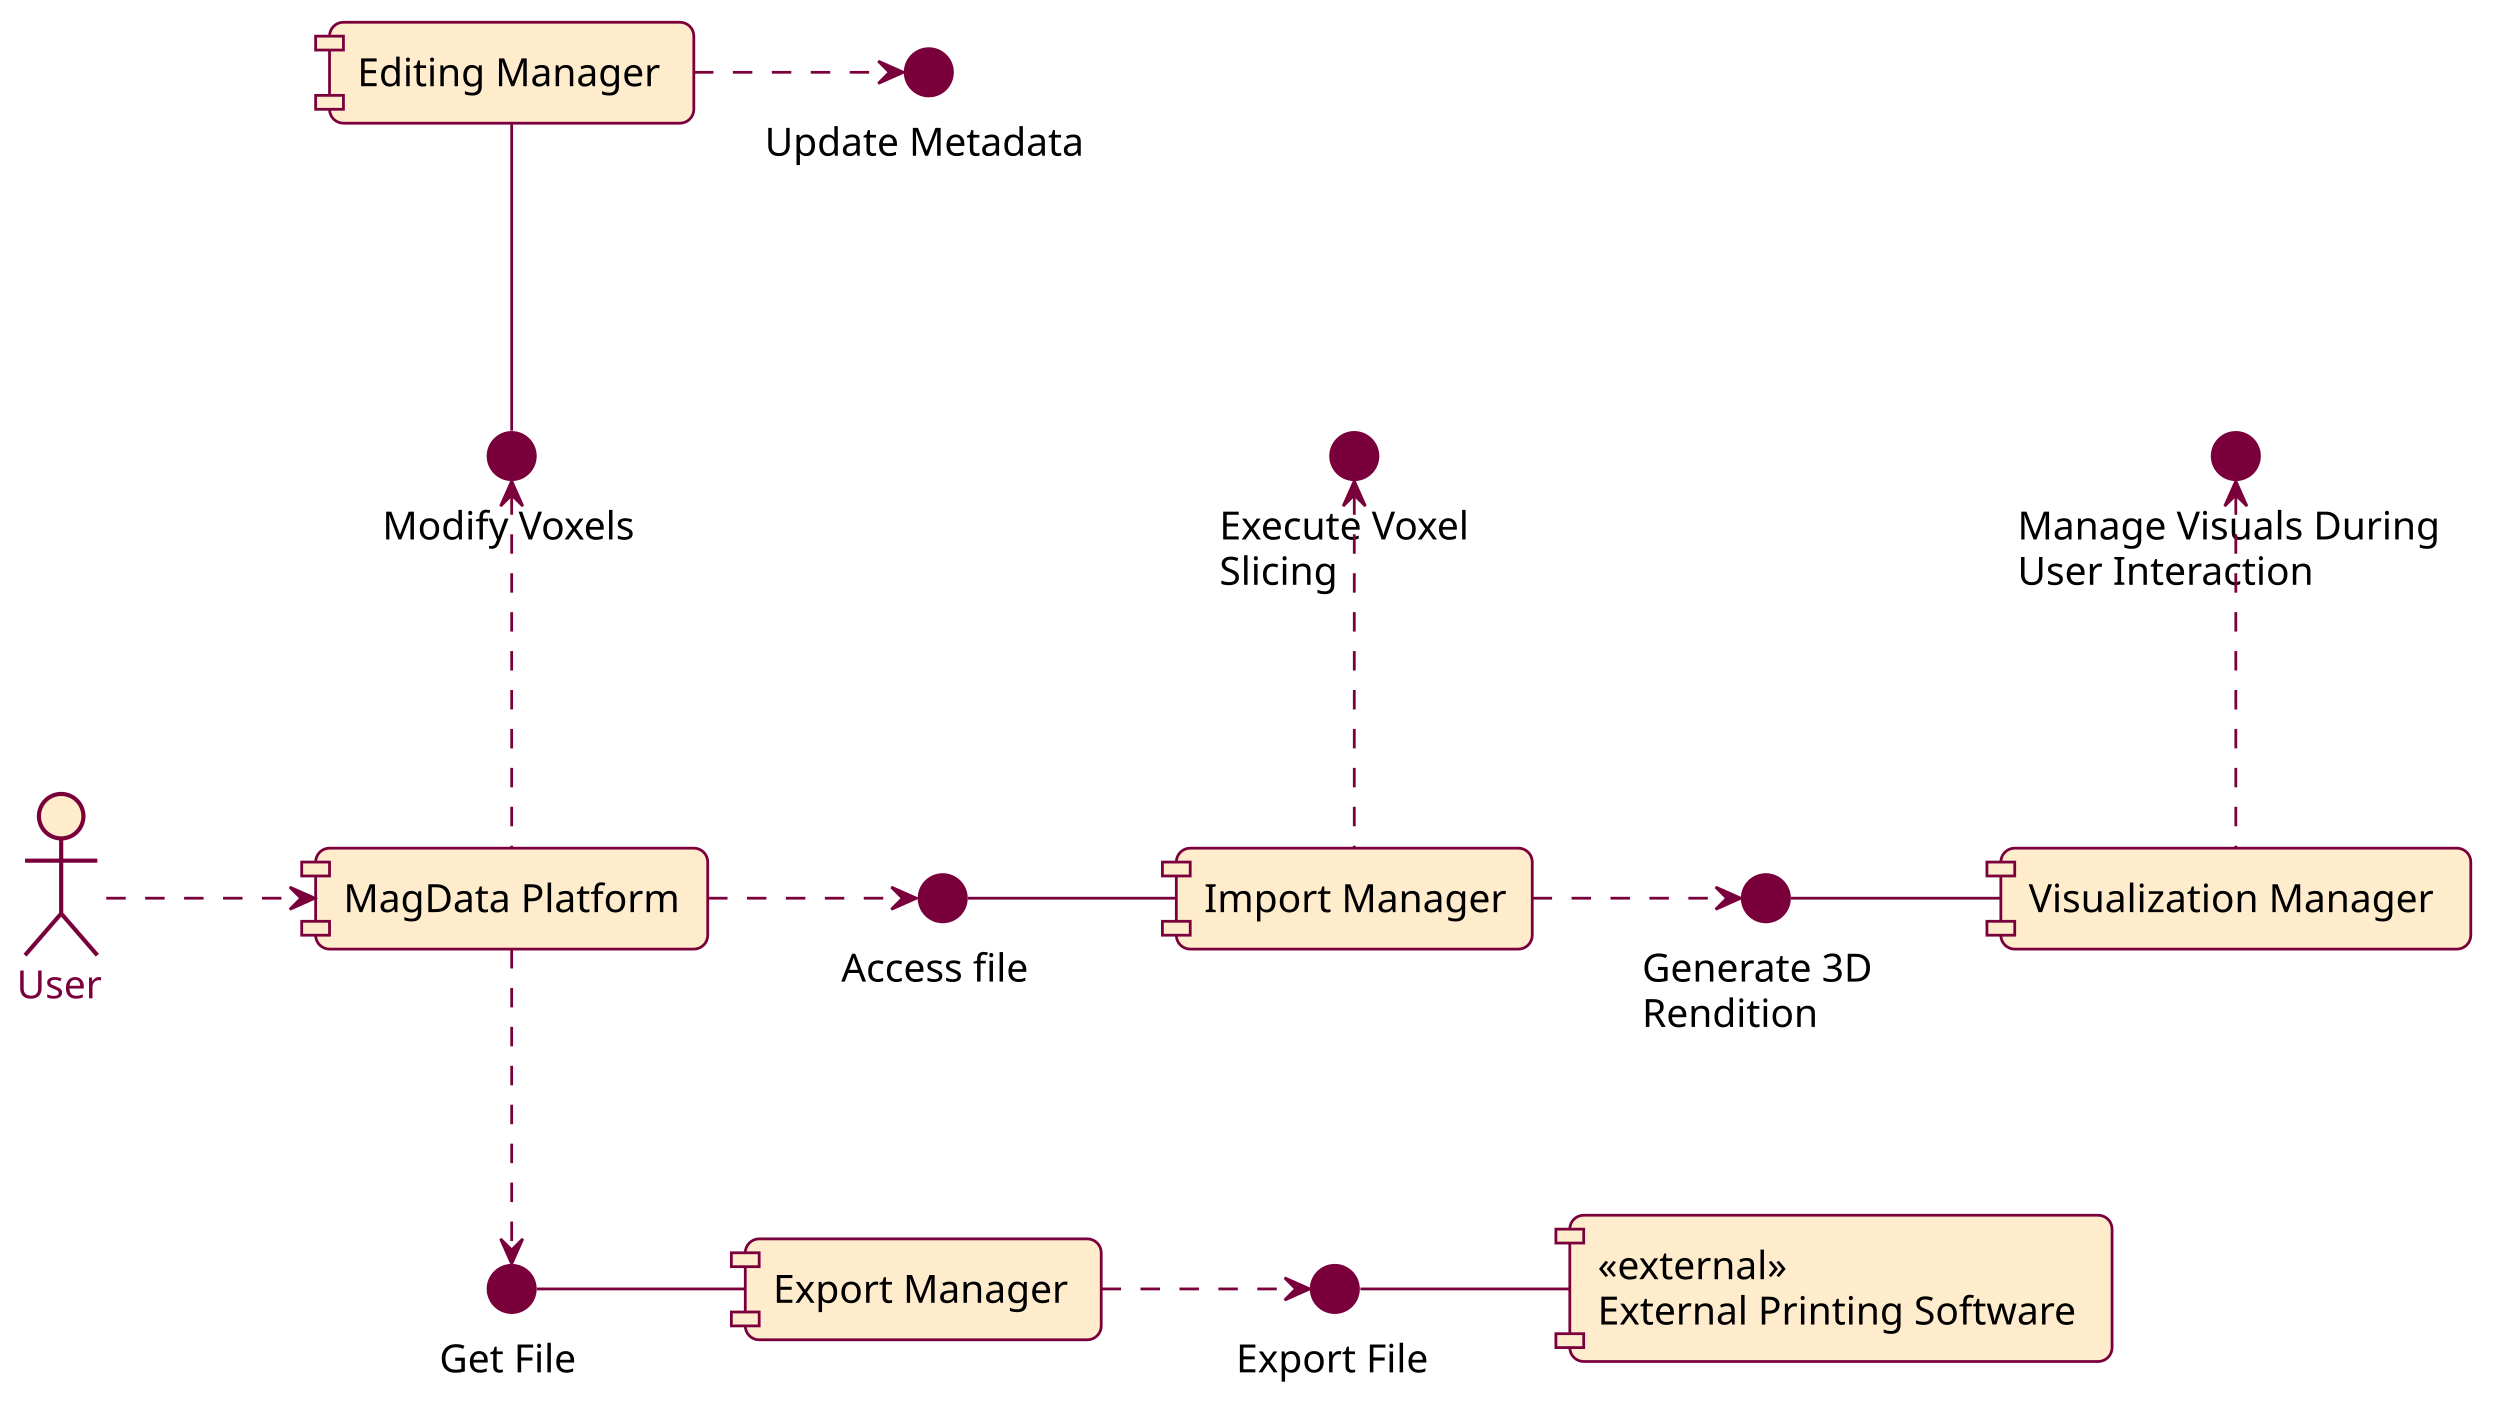
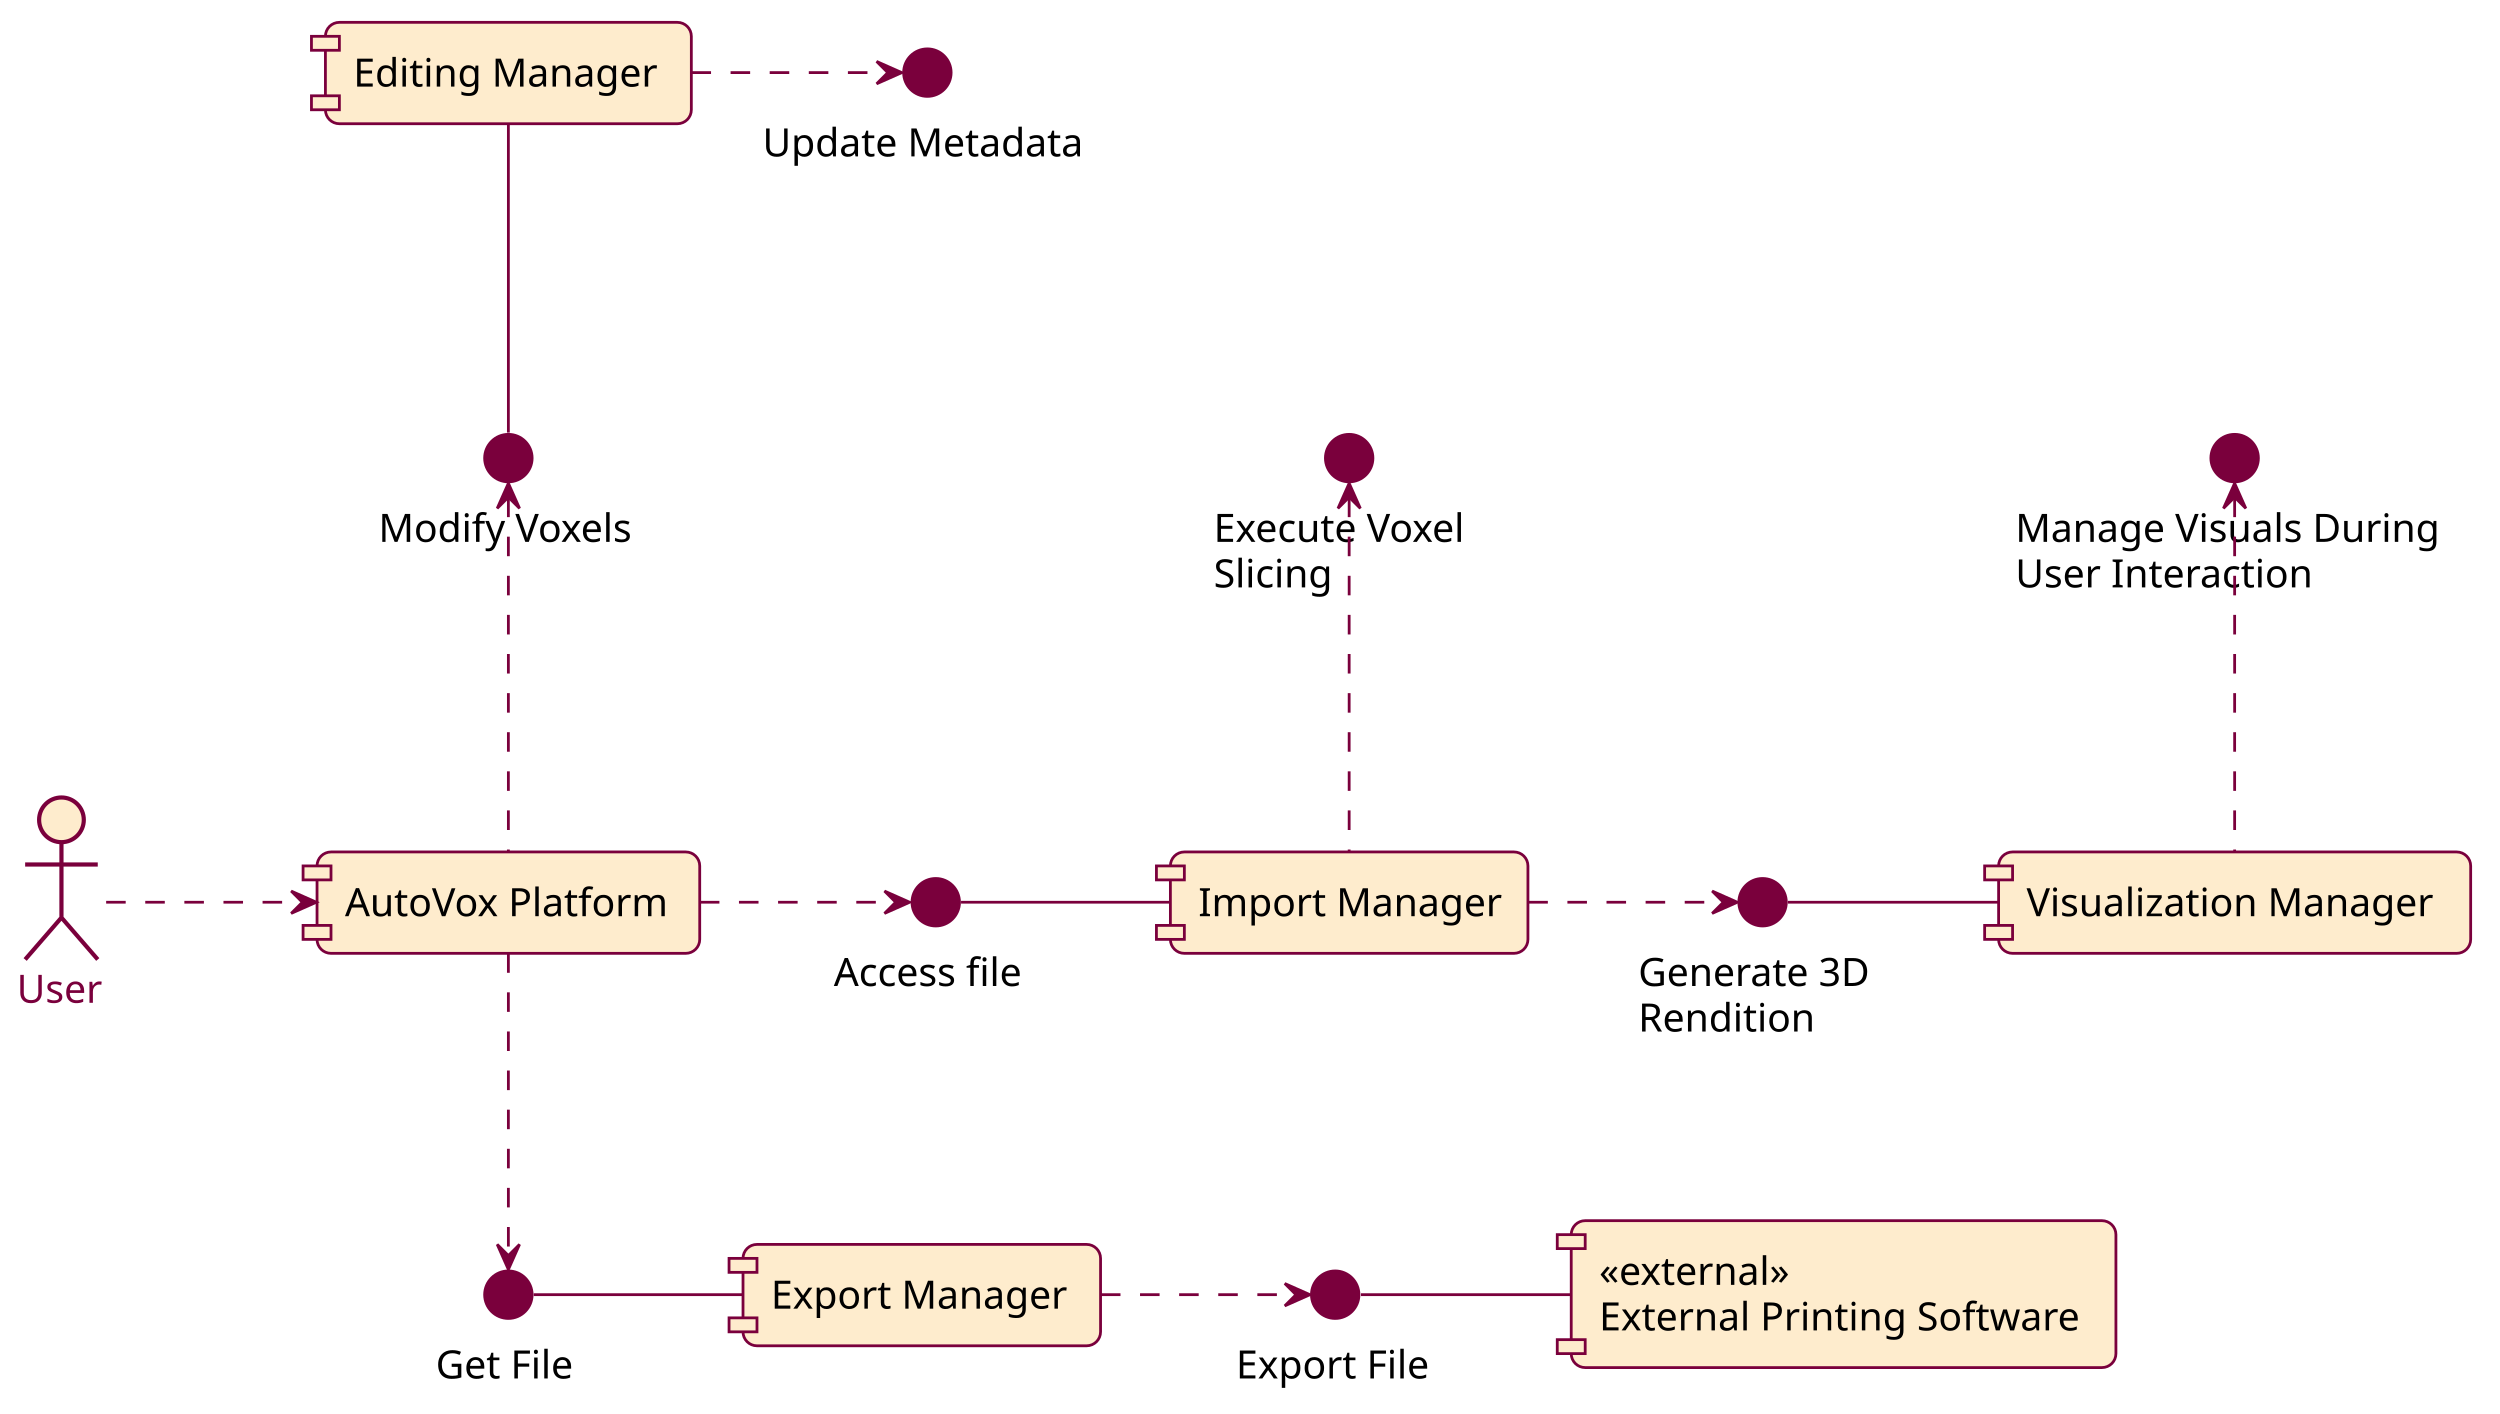
- <svg xmlns="http://www.w3.org/2000/svg" contentScriptType="application/ecmascript" contentStyleType="text/css" height="506px" preserveAspectRatio="none" style="width:899px;height:506px;" version="1.1" viewBox="0 0 899 506" width="899px" zoomAndPan="magnify">
+ <svg xmlns="http://www.w3.org/2000/svg" contentScriptType="application/ecmascript" contentStyleType="text/css" height="506px" preserveAspectRatio="none" style="width:895px;height:506px;" version="1.1" viewBox="0 0 895 506" width="895px" zoomAndPan="magnify">
  <defs />
  <g>
-     <rect fill="#FEECCD" height="36.297" rx="5" ry="5" style="stroke: #7A003C; stroke-width: 1.0;" width="141" x="113.5" y="305" />
+     <rect fill="#FEECCD" height="36.297" rx="5" ry="5" style="stroke: #7A003C; stroke-width: 1.0;" width="137" x="113.5" y="305" />
    <rect fill="#FEECCD" height="5" style="stroke: #7A003C; stroke-width: 1.0;" width="10" x="108.5" y="310" />
    <rect fill="#FEECCD" height="5" style="stroke: #7A003C; stroke-width: 1.0;" width="10" x="108.5" y="331.297" />
-     <text fill="#000000" font-family="sans-serif" font-size="14" lengthAdjust="spacingAndGlyphs" textLength="121" x="123.5" y="327.995">MagData Platform</text>
-     <rect fill="#FEECCD" height="36.297" rx="5" ry="5" style="stroke: #7A003C; stroke-width: 1.0;" width="128" x="423" y="305" />
-     <rect fill="#FEECCD" height="5" style="stroke: #7A003C; stroke-width: 1.0;" width="10" x="418" y="310" />
-     <rect fill="#FEECCD" height="5" style="stroke: #7A003C; stroke-width: 1.0;" width="10" x="418" y="331.297" />
-     <text fill="#000000" font-family="sans-serif" font-size="14" lengthAdjust="spacingAndGlyphs" textLength="108" x="433" y="327.995">Import Manager</text>
-     <rect fill="#FEECCD" height="36.297" rx="5" ry="5" style="stroke: #7A003C; stroke-width: 1.0;" width="169" x="719.5" y="305" />
-     <rect fill="#FEECCD" height="5" style="stroke: #7A003C; stroke-width: 1.0;" width="10" x="714.5" y="310" />
-     <rect fill="#FEECCD" height="5" style="stroke: #7A003C; stroke-width: 1.0;" width="10" x="714.5" y="331.297" />
-     <text fill="#000000" font-family="sans-serif" font-size="14" lengthAdjust="spacingAndGlyphs" textLength="149" x="729.5" y="327.995">Visualization Manager</text>
-     <rect fill="#FEECCD" height="36.297" rx="5" ry="5" style="stroke: #7A003C; stroke-width: 1.0;" width="131" x="118.5" y="8" />
-     <rect fill="#FEECCD" height="5" style="stroke: #7A003C; stroke-width: 1.0;" width="10" x="113.5" y="13" />
-     <rect fill="#FEECCD" height="5" style="stroke: #7A003C; stroke-width: 1.0;" width="10" x="113.5" y="34.297" />
-     <text fill="#000000" font-family="sans-serif" font-size="14" lengthAdjust="spacingAndGlyphs" textLength="111" x="128.5" y="30.995">Editing Manager</text>
-     <rect fill="#FEECCD" height="36.297" rx="5" ry="5" style="stroke: #7A003C; stroke-width: 1.0;" width="128" x="268" y="445.5" />
-     <rect fill="#FEECCD" height="5" style="stroke: #7A003C; stroke-width: 1.0;" width="10" x="263" y="450.5" />
-     <rect fill="#FEECCD" height="5" style="stroke: #7A003C; stroke-width: 1.0;" width="10" x="263" y="471.797" />
-     <text fill="#000000" font-family="sans-serif" font-size="14" lengthAdjust="spacingAndGlyphs" textLength="108" x="278" y="468.495">Export Manager</text>
-     <rect fill="#FEECCD" height="52.594" rx="5" ry="5" style="stroke: #7A003C; stroke-width: 1.0;" width="195" x="564.5" y="437" />
-     <rect fill="#FEECCD" height="5" style="stroke: #7A003C; stroke-width: 1.0;" width="10" x="559.5" y="442" />
-     <rect fill="#FEECCD" height="5" style="stroke: #7A003C; stroke-width: 1.0;" width="10" x="559.5" y="479.594" />
-     <text fill="#000000" font-family="sans-serif" font-size="14" lengthAdjust="spacingAndGlyphs" textLength="73" x="574.5" y="459.995">«external»</text>
-     <text fill="#000000" font-family="sans-serif" font-size="14" lengthAdjust="spacingAndGlyphs" textLength="175" x="574.5" y="476.292">External Printing Software</text>
-     <ellipse cx="339" cy="323" fill="#7A003C" rx="8" ry="8" style="stroke: #7A003C; stroke-width: 2.0;" />
-     <text fill="#000000" font-family="sans-serif" font-size="14" lengthAdjust="spacingAndGlyphs" textLength="73" x="302.5" y="352.995">Access file</text>
-     <ellipse cx="487" cy="164" fill="#7A003C" rx="8" ry="8" style="stroke: #7A003C; stroke-width: 2.0;" />
-     <text fill="#000000" font-family="sans-serif" font-size="14" lengthAdjust="spacingAndGlyphs" textLength="97" x="438.5" y="193.995">Execute Voxel</text>
-     <text fill="#000000" font-family="sans-serif" font-size="14" lengthAdjust="spacingAndGlyphs" textLength="44" x="438.5" y="210.292">Slicing</text>
-     <ellipse cx="635" cy="323" fill="#7A003C" rx="8" ry="8" style="stroke: #7A003C; stroke-width: 2.0;" />
-     <text fill="#000000" font-family="sans-serif" font-size="14" lengthAdjust="spacingAndGlyphs" textLength="89" x="590.5" y="352.995">Generate 3D</text>
-     <text fill="#000000" font-family="sans-serif" font-size="14" lengthAdjust="spacingAndGlyphs" textLength="66" x="590.5" y="369.292">Rendition</text>
-     <ellipse cx="804" cy="164" fill="#7A003C" rx="8" ry="8" style="stroke: #7A003C; stroke-width: 2.0;" />
-     <text fill="#000000" font-family="sans-serif" font-size="14" lengthAdjust="spacingAndGlyphs" textLength="157" x="725.5" y="193.995">Manage Visuals During</text>
-     <text fill="#000000" font-family="sans-serif" font-size="14" lengthAdjust="spacingAndGlyphs" textLength="109" x="725.5" y="210.292">User Interaction</text>
-     <ellipse cx="184" cy="164" fill="#7A003C" rx="8" ry="8" style="stroke: #7A003C; stroke-width: 2.0;" />
-     <text fill="#000000" font-family="sans-serif" font-size="14" lengthAdjust="spacingAndGlyphs" textLength="93" x="137.5" y="193.995">Modify Voxels</text>
-     <ellipse cx="334" cy="26" fill="#7A003C" rx="8" ry="8" style="stroke: #7A003C; stroke-width: 2.0;" />
-     <text fill="#000000" font-family="sans-serif" font-size="14" lengthAdjust="spacingAndGlyphs" textLength="118" x="275" y="55.995">Update Metadata</text>
-     <ellipse cx="184" cy="463.5" fill="#7A003C" rx="8" ry="8" style="stroke: #7A003C; stroke-width: 2.0;" />
-     <text fill="#000000" font-family="sans-serif" font-size="14" lengthAdjust="spacingAndGlyphs" textLength="52" x="158" y="493.495">Get File</text>
-     <ellipse cx="480" cy="463.5" fill="#7A003C" rx="8" ry="8" style="stroke: #7A003C; stroke-width: 2.0;" />
-     <text fill="#000000" font-family="sans-serif" font-size="14" lengthAdjust="spacingAndGlyphs" textLength="71" x="444.5" y="493.495">Export File</text>
+     <text fill="#000000" font-family="sans-serif" font-size="14" lengthAdjust="spacingAndGlyphs" textLength="117" x="123.5" y="327.995">AutoVox Platform</text>
+     <rect fill="#FEECCD" height="36.297" rx="5" ry="5" style="stroke: #7A003C; stroke-width: 1.0;" width="128" x="419" y="305" />
+     <rect fill="#FEECCD" height="5" style="stroke: #7A003C; stroke-width: 1.0;" width="10" x="414" y="310" />
+     <rect fill="#FEECCD" height="5" style="stroke: #7A003C; stroke-width: 1.0;" width="10" x="414" y="331.297" />
+     <text fill="#000000" font-family="sans-serif" font-size="14" lengthAdjust="spacingAndGlyphs" textLength="108" x="429" y="327.995">Import Manager</text>
+     <rect fill="#FEECCD" height="36.297" rx="5" ry="5" style="stroke: #7A003C; stroke-width: 1.0;" width="169" x="715.5" y="305" />
+     <rect fill="#FEECCD" height="5" style="stroke: #7A003C; stroke-width: 1.0;" width="10" x="710.5" y="310" />
+     <rect fill="#FEECCD" height="5" style="stroke: #7A003C; stroke-width: 1.0;" width="10" x="710.5" y="331.297" />
+     <text fill="#000000" font-family="sans-serif" font-size="14" lengthAdjust="spacingAndGlyphs" textLength="149" x="725.5" y="327.995">Visualization Manager</text>
+     <rect fill="#FEECCD" height="36.297" rx="5" ry="5" style="stroke: #7A003C; stroke-width: 1.0;" width="131" x="116.5" y="8" />
+     <rect fill="#FEECCD" height="5" style="stroke: #7A003C; stroke-width: 1.0;" width="10" x="111.5" y="13" />
+     <rect fill="#FEECCD" height="5" style="stroke: #7A003C; stroke-width: 1.0;" width="10" x="111.5" y="34.297" />
+     <text fill="#000000" font-family="sans-serif" font-size="14" lengthAdjust="spacingAndGlyphs" textLength="111" x="126.5" y="30.995">Editing Manager</text>
+     <rect fill="#FEECCD" height="36.297" rx="5" ry="5" style="stroke: #7A003C; stroke-width: 1.0;" width="128" x="266" y="445.5" />
+     <rect fill="#FEECCD" height="5" style="stroke: #7A003C; stroke-width: 1.0;" width="10" x="261" y="450.5" />
+     <rect fill="#FEECCD" height="5" style="stroke: #7A003C; stroke-width: 1.0;" width="10" x="261" y="471.797" />
+     <text fill="#000000" font-family="sans-serif" font-size="14" lengthAdjust="spacingAndGlyphs" textLength="108" x="276" y="468.495">Export Manager</text>
+     <rect fill="#FEECCD" height="52.594" rx="5" ry="5" style="stroke: #7A003C; stroke-width: 1.0;" width="195" x="562.5" y="437" />
+     <rect fill="#FEECCD" height="5" style="stroke: #7A003C; stroke-width: 1.0;" width="10" x="557.5" y="442" />
+     <rect fill="#FEECCD" height="5" style="stroke: #7A003C; stroke-width: 1.0;" width="10" x="557.5" y="479.594" />
+     <text fill="#000000" font-family="sans-serif" font-size="14" lengthAdjust="spacingAndGlyphs" textLength="73" x="572.5" y="459.995">«external»</text>
+     <text fill="#000000" font-family="sans-serif" font-size="14" lengthAdjust="spacingAndGlyphs" textLength="175" x="572.5" y="476.292">External Printing Software</text>
+     <ellipse cx="335" cy="323" fill="#7A003C" rx="8" ry="8" style="stroke: #7A003C; stroke-width: 2.0;" />
+     <text fill="#000000" font-family="sans-serif" font-size="14" lengthAdjust="spacingAndGlyphs" textLength="73" x="298.5" y="352.995">Access file</text>
+     <ellipse cx="483" cy="164" fill="#7A003C" rx="8" ry="8" style="stroke: #7A003C; stroke-width: 2.0;" />
+     <text fill="#000000" font-family="sans-serif" font-size="14" lengthAdjust="spacingAndGlyphs" textLength="97" x="434.5" y="193.995">Execute Voxel</text>
+     <text fill="#000000" font-family="sans-serif" font-size="14" lengthAdjust="spacingAndGlyphs" textLength="44" x="434.5" y="210.292">Slicing</text>
+     <ellipse cx="631" cy="323" fill="#7A003C" rx="8" ry="8" style="stroke: #7A003C; stroke-width: 2.0;" />
+     <text fill="#000000" font-family="sans-serif" font-size="14" lengthAdjust="spacingAndGlyphs" textLength="89" x="586.5" y="352.995">Generate 3D</text>
+     <text fill="#000000" font-family="sans-serif" font-size="14" lengthAdjust="spacingAndGlyphs" textLength="66" x="586.5" y="369.292">Rendition</text>
+     <ellipse cx="800" cy="164" fill="#7A003C" rx="8" ry="8" style="stroke: #7A003C; stroke-width: 2.0;" />
+     <text fill="#000000" font-family="sans-serif" font-size="14" lengthAdjust="spacingAndGlyphs" textLength="157" x="721.5" y="193.995">Manage Visuals During</text>
+     <text fill="#000000" font-family="sans-serif" font-size="14" lengthAdjust="spacingAndGlyphs" textLength="109" x="721.5" y="210.292">User Interaction</text>
+     <ellipse cx="182" cy="164" fill="#7A003C" rx="8" ry="8" style="stroke: #7A003C; stroke-width: 2.0;" />
+     <text fill="#000000" font-family="sans-serif" font-size="14" lengthAdjust="spacingAndGlyphs" textLength="93" x="135.5" y="193.995">Modify Voxels</text>
+     <ellipse cx="332" cy="26" fill="#7A003C" rx="8" ry="8" style="stroke: #7A003C; stroke-width: 2.0;" />
+     <text fill="#000000" font-family="sans-serif" font-size="14" lengthAdjust="spacingAndGlyphs" textLength="118" x="273" y="55.995">Update Metadata</text>
+     <ellipse cx="182" cy="463.5" fill="#7A003C" rx="8" ry="8" style="stroke: #7A003C; stroke-width: 2.0;" />
+     <text fill="#000000" font-family="sans-serif" font-size="14" lengthAdjust="spacingAndGlyphs" textLength="52" x="156" y="493.495">Get File</text>
+     <ellipse cx="478" cy="463.5" fill="#7A003C" rx="8" ry="8" style="stroke: #7A003C; stroke-width: 2.0;" />
+     <text fill="#000000" font-family="sans-serif" font-size="14" lengthAdjust="spacingAndGlyphs" textLength="71" x="442.5" y="493.495">Export File</text>
    <ellipse cx="22" cy="293.5" fill="#FEECCD" rx="8" ry="8" style="stroke: #7A003C; stroke-width: 1.5;" />
    <path d="M22,301.5 L22,328.5 M9,309.5 L35,309.5 M22,328.5 L9,343.5 M22,328.5 L35,343.5 " fill="none" style="stroke: #7A003C; stroke-width: 1.5;" />
    <text fill="#7A003C" font-family="sans-serif" font-size="14" lengthAdjust="spacingAndGlyphs" textLength="32" x="6" y="358.995">User</text>
-     <path d="M38.2,323 C54.11,323 76,323 76,323 C76,323 92.94,323 107.85,323 " fill="none" id="User-&gt;MP" style="stroke: #7A003C; stroke-width: 1.0; stroke-dasharray: 7.0,7.0;" />
-     <polygon fill="#7A003C" points="113.21,323,104.21,319,108.21,323,104.21,327,113.21,323" style="stroke: #7A003C; stroke-width: 1.0;" />
-     <path d="M184,178.13 C184,206.43 184,273.18 184,304.8 " fill="none" id="Magnetize&lt;-MP" style="stroke: #7A003C; stroke-width: 1.0; stroke-dasharray: 7.0,7.0;" />
-     <polygon fill="#7A003C" points="184,173,180,182,184,178,188,182,184,173" style="stroke: #7A003C; stroke-width: 1.0;" />
-     <path d="M184,44.22 C184,73.82 184,133.21 184,154.86 " fill="none" id="MM-Magnetize" style="stroke: #7A003C; stroke-width: 1.0;" />
-     <path d="M249.55,26 C264.22,26 284,26 284,26 C284,26 304.94,26 319.71,26 " fill="none" id="MM-&gt;Modify" style="stroke: #7A003C; stroke-width: 1.0; stroke-dasharray: 7.0,7.0;" />
-     <polygon fill="#7A003C" points="324.83,26,315.83,22,319.83,26,315.83,30,324.83,26" style="stroke: #7A003C; stroke-width: 1.0;" />
-     <path d="M254.61,323 C269.36,323 287.33,323 287.33,323 C287.33,323 308.97,323 324.24,323 " fill="none" id="MP-&gt;Access" style="stroke: #7A003C; stroke-width: 1.0; stroke-dasharray: 7.0,7.0;" />
-     <polygon fill="#7A003C" points="329.52,323,320.52,319,324.52,323,320.52,327,329.52,323" style="stroke: #7A003C; stroke-width: 1.0;" />
-     <path d="M348.05,323 C362.29,323 388.33,323 388.33,323 C388.33,323 408.33,323 422.87,323 " fill="none" id="Access-SM" style="stroke: #7A003C; stroke-width: 1.0;" />
-     <path d="M487,178.13 C487,206.43 487,273.18 487,304.8 " fill="none" id="Slice&lt;-SM" style="stroke: #7A003C; stroke-width: 1.0; stroke-dasharray: 7.0,7.0;" />
-     <polygon fill="#7A003C" points="487,173,483,182,487,178,491,182,487,173" style="stroke: #7A003C; stroke-width: 1.0;" />
-     <path d="M551.13,323 C565.67,323 585.67,323 585.67,323 C585.67,323 606.32,323 620.9,323 " fill="none" id="SM-&gt;Image" style="stroke: #7A003C; stroke-width: 1.0; stroke-dasharray: 7.0,7.0;" />
-     <polygon fill="#7A003C" points="625.95,323,616.95,319,620.95,323,616.95,327,625.95,323" style="stroke: #7A003C; stroke-width: 1.0;" />
-     <path d="M644.05,323 C659.98,323 691.33,323 691.33,323 C691.33,323 705.42,323 719.5,323 " fill="none" id="Image-IM" style="stroke: #7A003C; stroke-width: 1.0;" />
-     <path d="M804,178.13 C804,206.43 804,273.18 804,304.8 " fill="none" id="Interaction&lt;-IM" style="stroke: #7A003C; stroke-width: 1.0; stroke-dasharray: 7.0,7.0;" />
-     <polygon fill="#7A003C" points="804,173,800,182,804,178,808,182,804,173" style="stroke: #7A003C; stroke-width: 1.0;" />
-     <path d="M184,341.26 C184,369.31 184,424.16 184,449.32 " fill="none" id="MP-&gt;Print" style="stroke: #7A003C; stroke-width: 1.0; stroke-dasharray: 7.0,7.0;" />
-     <polygon fill="#7A003C" points="184,454.49,188,445.49,184,449.49,180,445.49,184,454.49" style="stroke: #7A003C; stroke-width: 1.0;" />
-     <path d="M193.05,463.5 C207.29,463.5 233.33,463.5 233.33,463.5 C233.33,463.5 253.33,463.5 267.87,463.5 " fill="none" id="Print-EM" style="stroke: #7A003C; stroke-width: 1.0;" />
-     <path d="M396.13,463.5 C410.67,463.5 430.67,463.5 430.67,463.5 C430.67,463.5 451.32,463.5 465.9,463.5 " fill="none" id="EM-&gt;Export" style="stroke: #7A003C; stroke-width: 1.0; stroke-dasharray: 7.0,7.0;" />
-     <polygon fill="#7A003C" points="470.95,463.5,461.95,459.5,465.95,463.5,461.95,467.5,470.95,463.5" style="stroke: #7A003C; stroke-width: 1.0;" />
-     <path d="M489.21,463.5 C506.19,463.5 540.67,463.5 540.67,463.5 C540.67,463.5 551.66,463.5 564.3,463.5 " fill="none" id="Export-EP" style="stroke: #7A003C; stroke-width: 1.0;" />
+     <path d="M38,323 C53.71,323 75.33,323 75.33,323 C75.33,323 92.91,323 107.88,323 " fill="none" id="User-&gt;MP" style="stroke: #7A003C; stroke-width: 1.0; stroke-dasharray: 7.0,7.0;" />
+     <polygon fill="#7A003C" points="113.24,323,104.24,319,108.24,323,104.24,327,113.24,323" style="stroke: #7A003C; stroke-width: 1.0;" />
+     <path d="M182,178.13 C182,206.43 182,273.18 182,304.8 " fill="none" id="Magnetize&lt;-MP" style="stroke: #7A003C; stroke-width: 1.0; stroke-dasharray: 7.0,7.0;" />
+     <polygon fill="#7A003C" points="182,173,178,182,182,178,186,182,182,173" style="stroke: #7A003C; stroke-width: 1.0;" />
+     <path d="M182,44.22 C182,73.82 182,133.21 182,154.86 " fill="none" id="MM-Magnetize" style="stroke: #7A003C; stroke-width: 1.0;" />
+     <path d="M247.55,26 C262.22,26 282,26 282,26 C282,26 302.94,26 317.71,26 " fill="none" id="MM-&gt;Modify" style="stroke: #7A003C; stroke-width: 1.0; stroke-dasharray: 7.0,7.0;" />
+     <polygon fill="#7A003C" points="322.83,26,313.83,22,317.83,26,313.83,30,322.83,26" style="stroke: #7A003C; stroke-width: 1.0;" />
+     <path d="M250.55,323 C265.3,323 284,323 284,323 C284,323 305.36,323 320.43,323 " fill="none" id="MP-&gt;Access" style="stroke: #7A003C; stroke-width: 1.0; stroke-dasharray: 7.0,7.0;" />
+     <polygon fill="#7A003C" points="325.65,323,316.65,319,320.65,323,316.65,327,325.65,323" style="stroke: #7A003C; stroke-width: 1.0;" />
+     <path d="M344.05,323 C358.29,323 384.33,323 384.33,323 C384.33,323 404.33,323 418.87,323 " fill="none" id="Access-SM" style="stroke: #7A003C; stroke-width: 1.0;" />
+     <path d="M483,178.13 C483,206.43 483,273.18 483,304.8 " fill="none" id="Slice&lt;-SM" style="stroke: #7A003C; stroke-width: 1.0; stroke-dasharray: 7.0,7.0;" />
+     <polygon fill="#7A003C" points="483,173,479,182,483,178,487,182,483,173" style="stroke: #7A003C; stroke-width: 1.0;" />
+     <path d="M547.13,323 C561.67,323 581.67,323 581.67,323 C581.67,323 602.32,323 616.9,323 " fill="none" id="SM-&gt;Image" style="stroke: #7A003C; stroke-width: 1.0; stroke-dasharray: 7.0,7.0;" />
+     <polygon fill="#7A003C" points="621.95,323,612.95,319,616.95,323,612.95,327,621.95,323" style="stroke: #7A003C; stroke-width: 1.0;" />
+     <path d="M640.05,323 C655.98,323 687.33,323 687.33,323 C687.33,323 701.42,323 715.5,323 " fill="none" id="Image-IM" style="stroke: #7A003C; stroke-width: 1.0;" />
+     <path d="M800,178.13 C800,206.43 800,273.18 800,304.8 " fill="none" id="Interaction&lt;-IM" style="stroke: #7A003C; stroke-width: 1.0; stroke-dasharray: 7.0,7.0;" />
+     <polygon fill="#7A003C" points="800,173,796,182,800,178,804,182,800,173" style="stroke: #7A003C; stroke-width: 1.0;" />
+     <path d="M182,341.26 C182,369.31 182,424.16 182,449.32 " fill="none" id="MP-&gt;Print" style="stroke: #7A003C; stroke-width: 1.0; stroke-dasharray: 7.0,7.0;" />
+     <polygon fill="#7A003C" points="182,454.49,186,445.49,182,449.49,178,445.49,182,454.49" style="stroke: #7A003C; stroke-width: 1.0;" />
+     <path d="M191.05,463.5 C205.29,463.5 231.33,463.5 231.33,463.5 C231.33,463.5 251.33,463.5 265.87,463.5 " fill="none" id="Print-EM" style="stroke: #7A003C; stroke-width: 1.0;" />
+     <path d="M394.13,463.5 C408.67,463.5 428.67,463.5 428.67,463.5 C428.67,463.5 449.32,463.5 463.9,463.5 " fill="none" id="EM-&gt;Export" style="stroke: #7A003C; stroke-width: 1.0; stroke-dasharray: 7.0,7.0;" />
+     <polygon fill="#7A003C" points="468.95,463.5,459.95,459.5,463.95,463.5,459.95,467.5,468.95,463.5" style="stroke: #7A003C; stroke-width: 1.0;" />
+     <path d="M487.21,463.5 C504.19,463.5 538.67,463.5 538.67,463.5 C538.67,463.5 549.66,463.5 562.3,463.5 " fill="none" id="Export-EP" style="stroke: #7A003C; stroke-width: 1.0;" />
  </g>
</svg>
